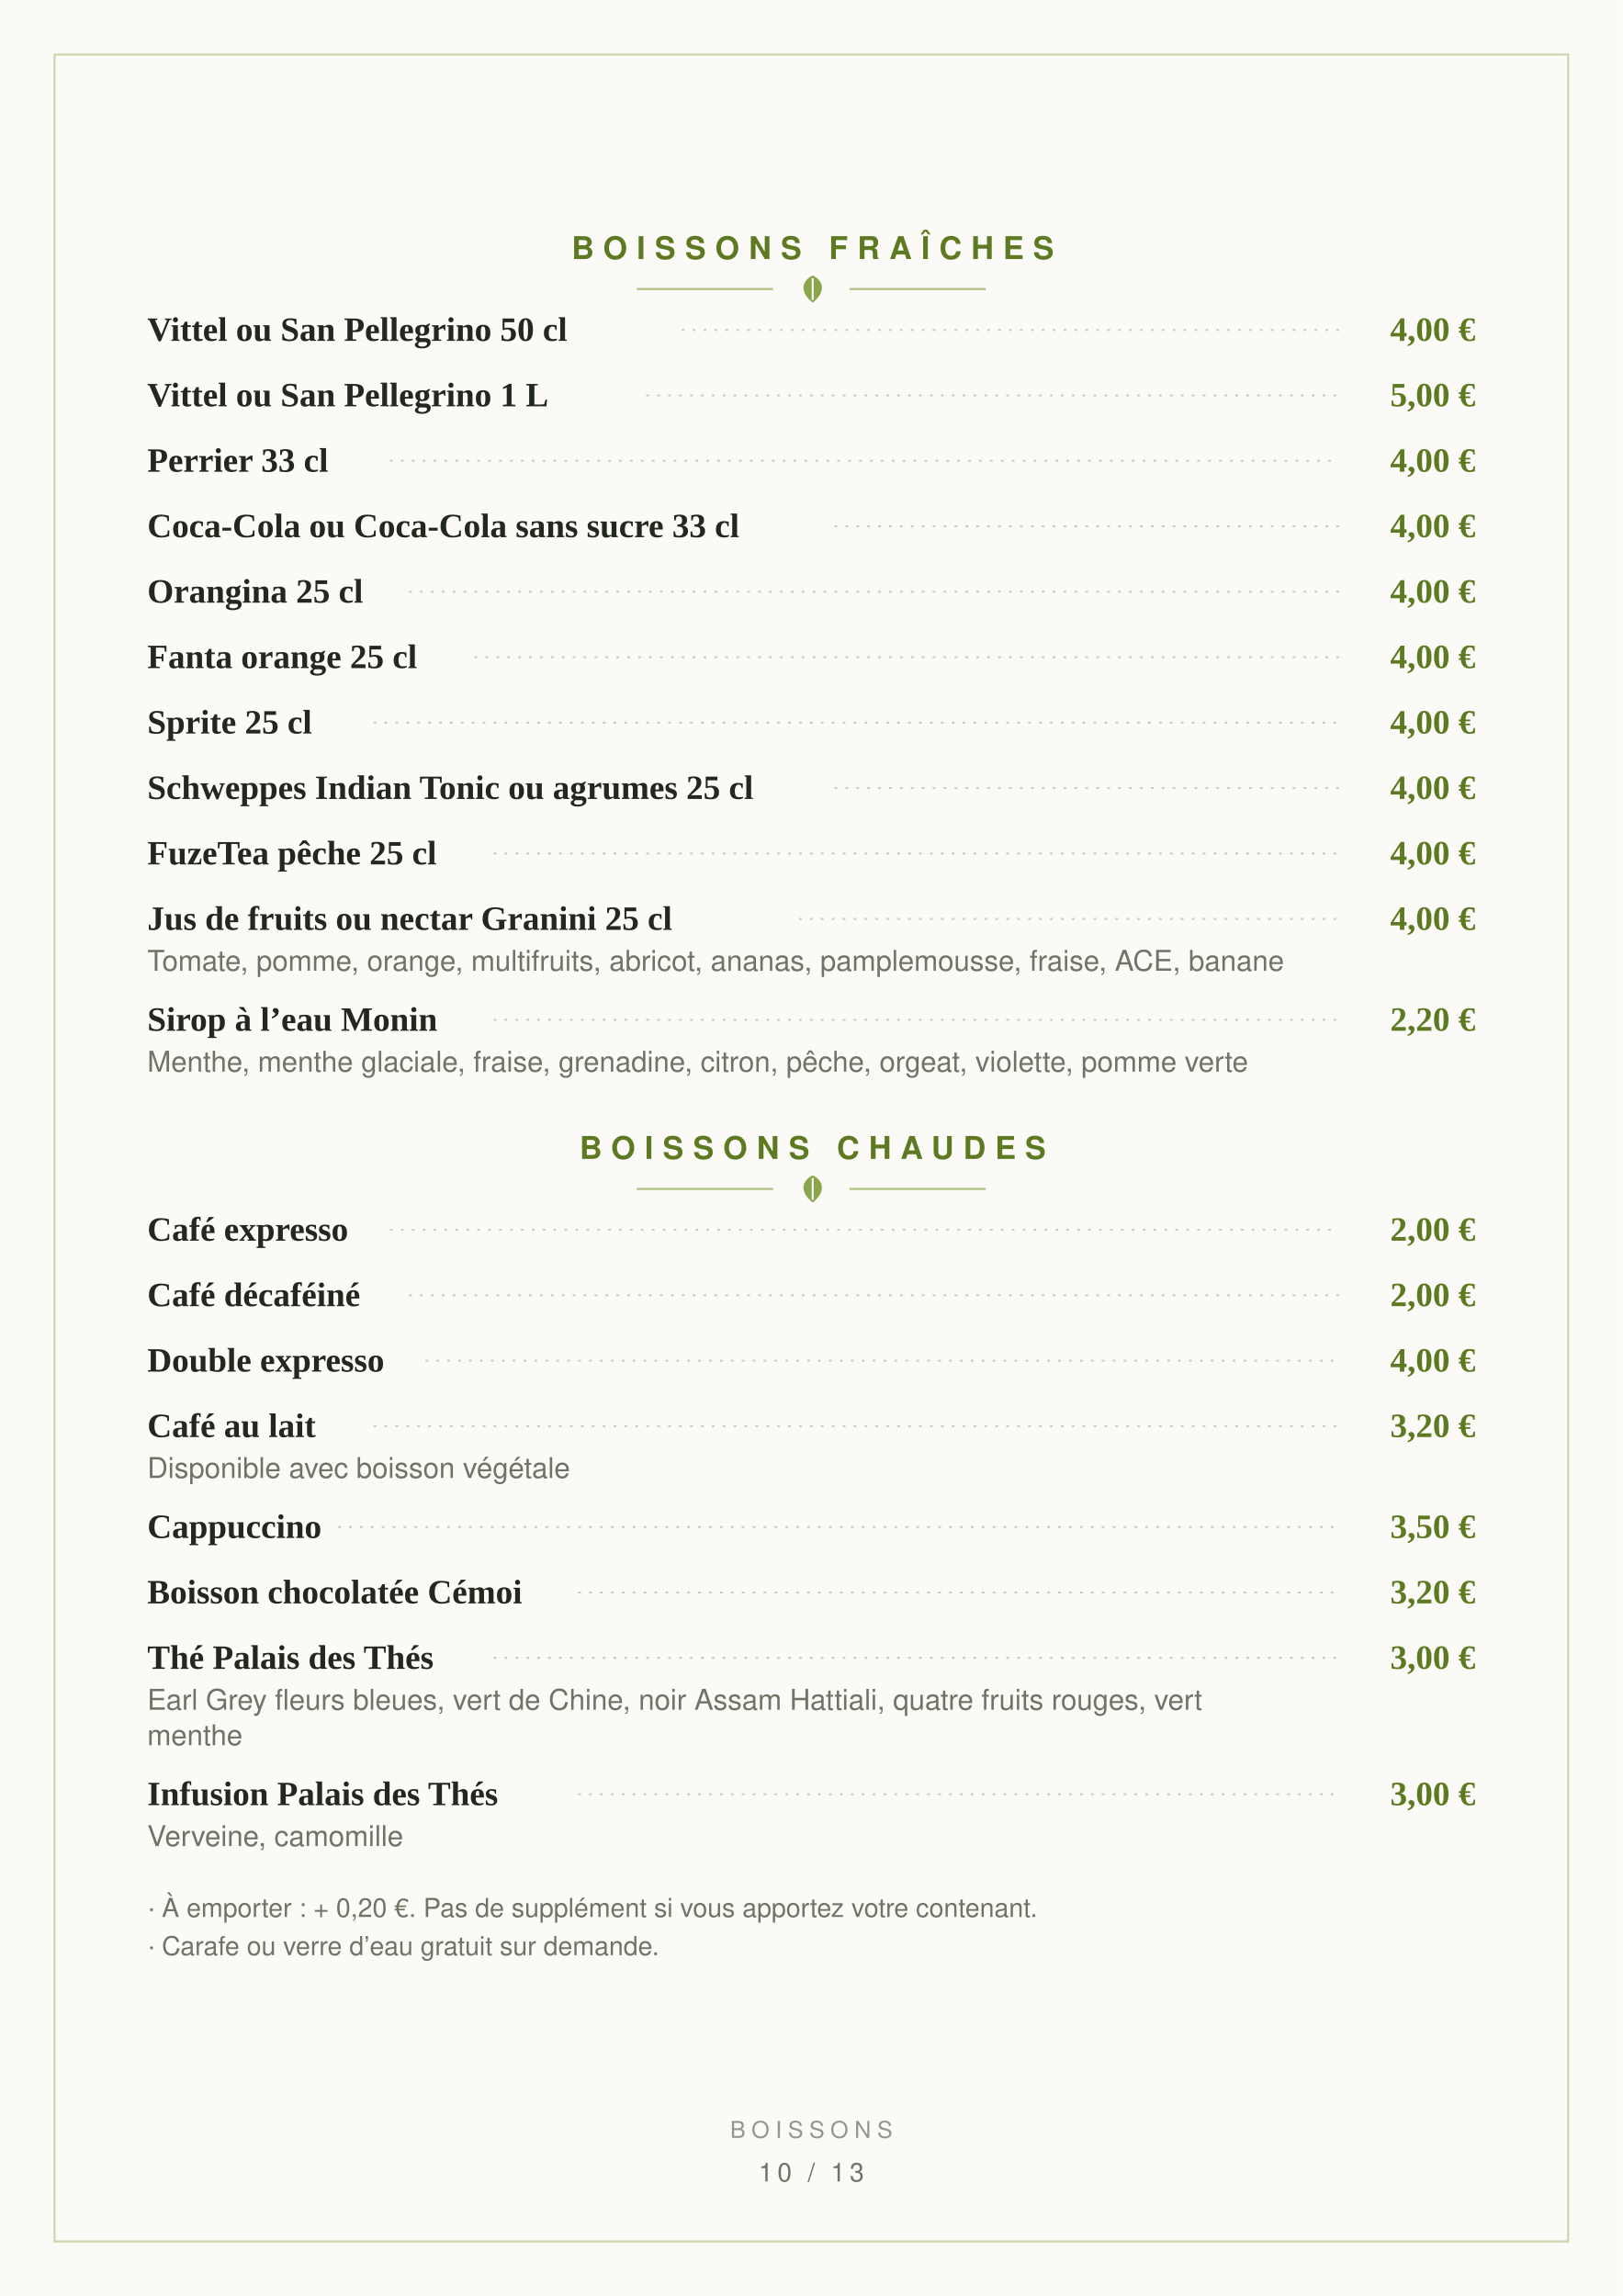
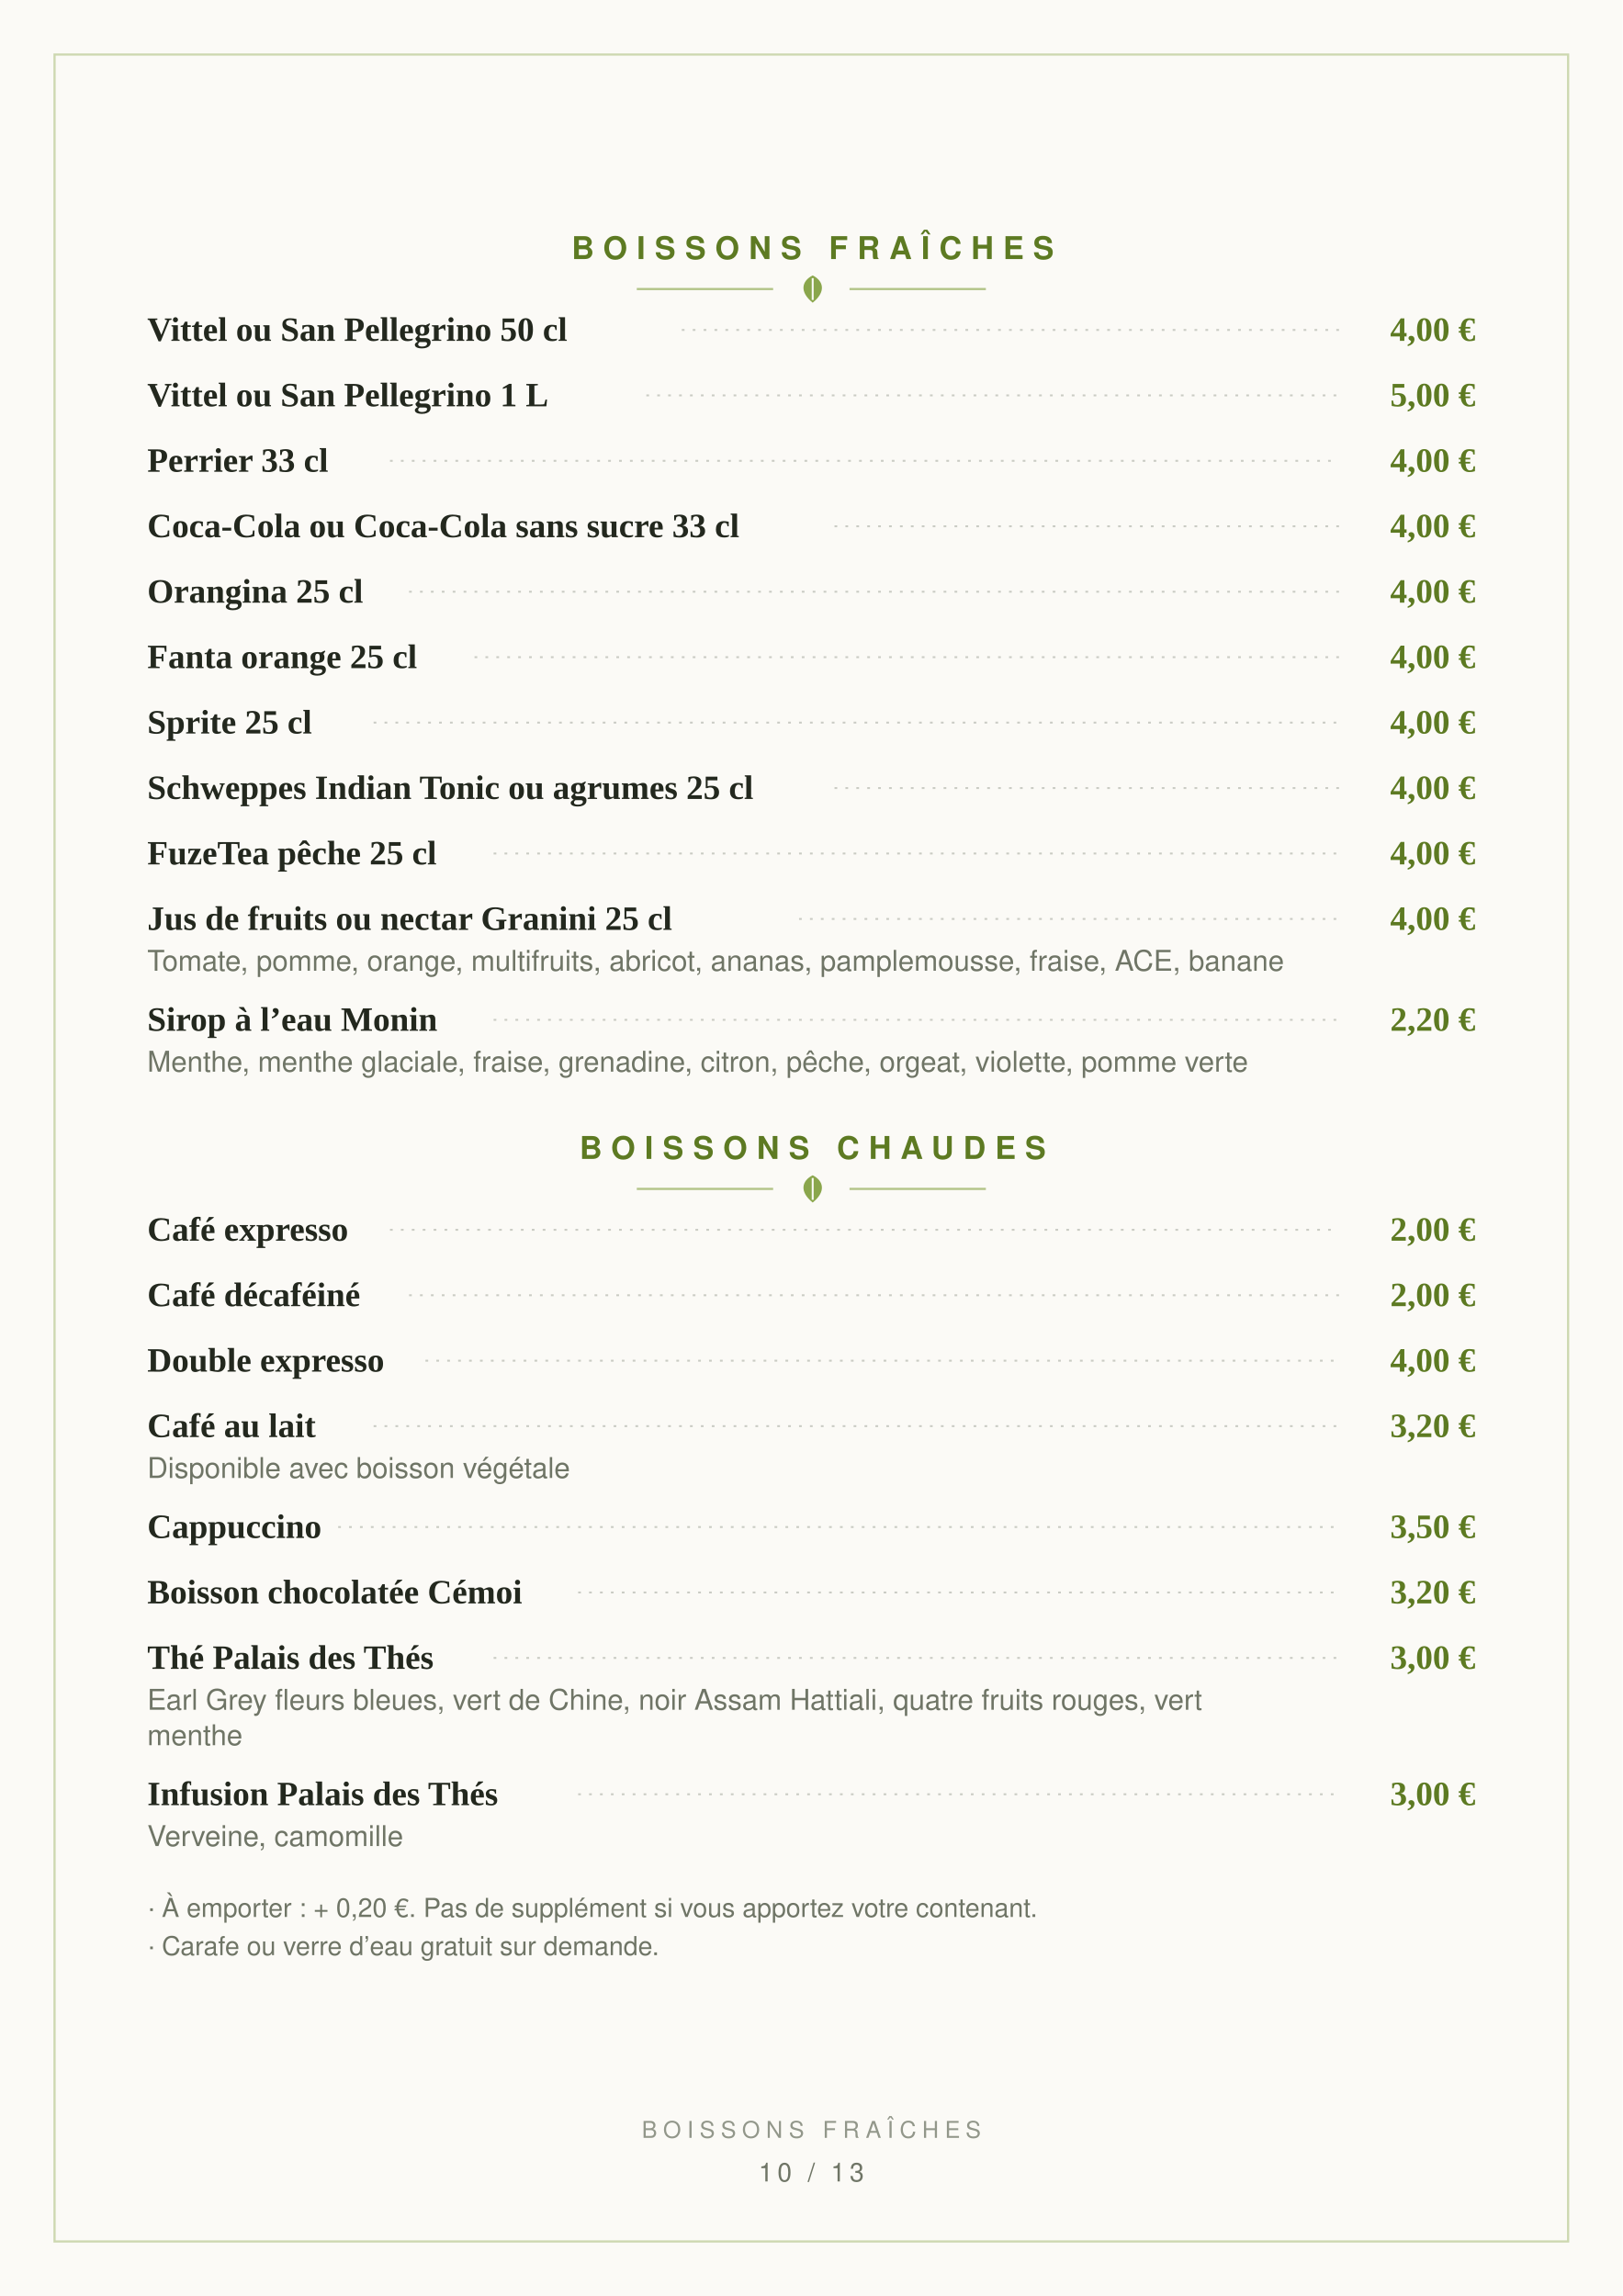
<svg xmlns="http://www.w3.org/2000/svg" viewBox="0 0 595 842" width="595" height="842" role="img">
  <rect width="595" height="842" fill="#fbfaf6" />
  <rect x="20" y="20" width="555" height="802" fill="none" stroke="#77982e" stroke-width=".8" opacity=".35" />
  <g transform="translate(0,15)">
    <text x="298" y="80" font-family="'Helvetica Neue', Helvetica, Arial, sans-serif" font-size="11.5" fill="#5d7a22" text-anchor="middle" font-weight="600" letter-spacing="3.4">BOISSONS FRAÎCHES</text>
    <line x1="233.5" y1="91" x2="283.5" y2="91" stroke="#77982e" stroke-width=".8" opacity=".55" />
    <line x1="311.5" y1="91" x2="361.5" y2="91" stroke="#77982e" stroke-width=".8" opacity=".55" />
    <g transform="translate(298,91)" fill="#77982e" opacity=".85">
      <path d="M0,-5 C4,-3 5,1 0,5 C-5,1 -4,-3 0,-5 Z" />
      <line x1="0" y1="-4" x2="0" y2="4" stroke="#fbfaf6" stroke-width=".7" />
    </g>
    <text x="54" y="110" font-family="Georgia, 'Times New Roman', serif" font-size="12.5" fill="#23281e" text-anchor="start" font-weight="bold" letter-spacing="0">Vittel ou San Pellegrino 50 cl</text>
    <text x="541" y="110" font-family="Georgia, 'Times New Roman', serif" font-size="12.5" fill="#5d7a22" text-anchor="end" font-weight="bold" letter-spacing="0">4,00 €</text>
    <line x1="250" y1="106" x2="491" y2="106" stroke="#6f7566" stroke-width=".7" opacity=".35" stroke-dasharray="1 3" />
    <text x="54" y="134" font-family="Georgia, 'Times New Roman', serif" font-size="12.5" fill="#23281e" text-anchor="start" font-weight="bold" letter-spacing="0">Vittel ou San Pellegrino 1 L</text>
    <text x="541" y="134" font-family="Georgia, 'Times New Roman', serif" font-size="12.5" fill="#5d7a22" text-anchor="end" font-weight="bold" letter-spacing="0">5,00 €</text>
    <line x1="237" y1="130" x2="491" y2="130" stroke="#6f7566" stroke-width=".7" opacity=".35" stroke-dasharray="1 3" />
    <text x="54" y="158" font-family="Georgia, 'Times New Roman', serif" font-size="12.5" fill="#23281e" text-anchor="start" font-weight="bold" letter-spacing="0">Perrier 33 cl</text>
    <text x="541" y="158" font-family="Georgia, 'Times New Roman', serif" font-size="12.5" fill="#5d7a22" text-anchor="end" font-weight="bold" letter-spacing="0">4,00 €</text>
    <line x1="143" y1="154" x2="491" y2="154" stroke="#6f7566" stroke-width=".7" opacity=".35" stroke-dasharray="1 3" />
    <text x="54" y="182" font-family="Georgia, 'Times New Roman', serif" font-size="12.5" fill="#23281e" text-anchor="start" font-weight="bold" letter-spacing="0">Coca-Cola ou Coca-Cola sans sucre 33 cl</text>
    <text x="541" y="182" font-family="Georgia, 'Times New Roman', serif" font-size="12.5" fill="#5d7a22" text-anchor="end" font-weight="bold" letter-spacing="0">4,00 €</text>
    <line x1="306" y1="178" x2="491" y2="178" stroke="#6f7566" stroke-width=".7" opacity=".35" stroke-dasharray="1 3" />
    <text x="54" y="206" font-family="Georgia, 'Times New Roman', serif" font-size="12.5" fill="#23281e" text-anchor="start" font-weight="bold" letter-spacing="0">Orangina 25 cl</text>
    <text x="541" y="206" font-family="Georgia, 'Times New Roman', serif" font-size="12.5" fill="#5d7a22" text-anchor="end" font-weight="bold" letter-spacing="0">4,00 €</text>
    <line x1="150" y1="202" x2="491" y2="202" stroke="#6f7566" stroke-width=".7" opacity=".35" stroke-dasharray="1 3" />
    <text x="54" y="230" font-family="Georgia, 'Times New Roman', serif" font-size="12.5" fill="#23281e" text-anchor="start" font-weight="bold" letter-spacing="0">Fanta orange 25 cl</text>
    <text x="541" y="230" font-family="Georgia, 'Times New Roman', serif" font-size="12.5" fill="#5d7a22" text-anchor="end" font-weight="bold" letter-spacing="0">4,00 €</text>
    <line x1="174" y1="226" x2="491" y2="226" stroke="#6f7566" stroke-width=".7" opacity=".35" stroke-dasharray="1 3" />
    <text x="54" y="254" font-family="Georgia, 'Times New Roman', serif" font-size="12.5" fill="#23281e" text-anchor="start" font-weight="bold" letter-spacing="0">Sprite 25 cl</text>
    <text x="541" y="254" font-family="Georgia, 'Times New Roman', serif" font-size="12.5" fill="#5d7a22" text-anchor="end" font-weight="bold" letter-spacing="0">4,00 €</text>
    <line x1="137" y1="250" x2="491" y2="250" stroke="#6f7566" stroke-width=".7" opacity=".35" stroke-dasharray="1 3" />
    <text x="54" y="278" font-family="Georgia, 'Times New Roman', serif" font-size="12.5" fill="#23281e" text-anchor="start" font-weight="bold" letter-spacing="0">Schweppes Indian Tonic ou agrumes 25 cl</text>
    <text x="541" y="278" font-family="Georgia, 'Times New Roman', serif" font-size="12.5" fill="#5d7a22" text-anchor="end" font-weight="bold" letter-spacing="0">4,00 €</text>
    <line x1="306" y1="274" x2="491" y2="274" stroke="#6f7566" stroke-width=".7" opacity=".35" stroke-dasharray="1 3" />
    <text x="54" y="302" font-family="Georgia, 'Times New Roman', serif" font-size="12.5" fill="#23281e" text-anchor="start" font-weight="bold" letter-spacing="0">FuzeTea pêche 25 cl</text>
    <text x="541" y="302" font-family="Georgia, 'Times New Roman', serif" font-size="12.5" fill="#5d7a22" text-anchor="end" font-weight="bold" letter-spacing="0">4,00 €</text>
    <line x1="181" y1="298" x2="491" y2="298" stroke="#6f7566" stroke-width=".7" opacity=".35" stroke-dasharray="1 3" />
    <text x="54" y="326" font-family="Georgia, 'Times New Roman', serif" font-size="12.5" fill="#23281e" text-anchor="start" font-weight="bold" letter-spacing="0">Jus de fruits ou nectar Granini 25 cl</text>
    <text x="541" y="326" font-family="Georgia, 'Times New Roman', serif" font-size="12.5" fill="#5d7a22" text-anchor="end" font-weight="bold" letter-spacing="0">4,00 €</text>
    <line x1="293" y1="322" x2="491" y2="322" stroke="#6f7566" stroke-width=".7" opacity=".35" stroke-dasharray="1 3" />
    <text x="54" y="341" font-family="'Helvetica Neue', Helvetica, Arial, sans-serif" font-size="10.5" fill="#6f7566" text-anchor="start" font-weight="normal" letter-spacing="0">Tomate, pomme, orange, multifruits, abricot, ananas, pamplemousse, fraise, ACE, banane</text>
    <text x="54" y="363" font-family="Georgia, 'Times New Roman', serif" font-size="12.5" fill="#23281e" text-anchor="start" font-weight="bold" letter-spacing="0">Sirop à l’eau Monin</text>
    <text x="541" y="363" font-family="Georgia, 'Times New Roman', serif" font-size="12.5" fill="#5d7a22" text-anchor="end" font-weight="bold" letter-spacing="0">2,20 €</text>
    <line x1="181" y1="359" x2="491" y2="359" stroke="#6f7566" stroke-width=".7" opacity=".35" stroke-dasharray="1 3" />
    <text x="54" y="378" font-family="'Helvetica Neue', Helvetica, Arial, sans-serif" font-size="10.5" fill="#6f7566" text-anchor="start" font-weight="normal" letter-spacing="0">Menthe, menthe glaciale, fraise, grenadine, citron, pêche, orgeat, violette, pomme verte</text>
    <text x="298" y="410" font-family="'Helvetica Neue', Helvetica, Arial, sans-serif" font-size="11.5" fill="#5d7a22" text-anchor="middle" font-weight="600" letter-spacing="3.4">BOISSONS CHAUDES</text>
    <line x1="233.5" y1="421" x2="283.5" y2="421" stroke="#77982e" stroke-width=".8" opacity=".55" />
    <line x1="311.5" y1="421" x2="361.5" y2="421" stroke="#77982e" stroke-width=".8" opacity=".55" />
    <g transform="translate(298,421)" fill="#77982e" opacity=".85">
      <path d="M0,-5 C4,-3 5,1 0,5 C-5,1 -4,-3 0,-5 Z" />
      <line x1="0" y1="-4" x2="0" y2="4" stroke="#fbfaf6" stroke-width=".7" />
    </g>
    <text x="54" y="440" font-family="Georgia, 'Times New Roman', serif" font-size="12.5" fill="#23281e" text-anchor="start" font-weight="bold" letter-spacing="0">Café expresso</text>
    <text x="541" y="440" font-family="Georgia, 'Times New Roman', serif" font-size="12.5" fill="#5d7a22" text-anchor="end" font-weight="bold" letter-spacing="0">2,00 €</text>
    <line x1="143" y1="436" x2="491" y2="436" stroke="#6f7566" stroke-width=".7" opacity=".35" stroke-dasharray="1 3" />
    <text x="54" y="464" font-family="Georgia, 'Times New Roman', serif" font-size="12.5" fill="#23281e" text-anchor="start" font-weight="bold" letter-spacing="0">Café décaféiné</text>
    <text x="541" y="464" font-family="Georgia, 'Times New Roman', serif" font-size="12.5" fill="#5d7a22" text-anchor="end" font-weight="bold" letter-spacing="0">2,00 €</text>
    <line x1="150" y1="460" x2="491" y2="460" stroke="#6f7566" stroke-width=".7" opacity=".35" stroke-dasharray="1 3" />
    <text x="54" y="488" font-family="Georgia, 'Times New Roman', serif" font-size="12.5" fill="#23281e" text-anchor="start" font-weight="bold" letter-spacing="0">Double expresso</text>
    <text x="541" y="488" font-family="Georgia, 'Times New Roman', serif" font-size="12.5" fill="#5d7a22" text-anchor="end" font-weight="bold" letter-spacing="0">4,00 €</text>
    <line x1="156" y1="484" x2="491" y2="484" stroke="#6f7566" stroke-width=".7" opacity=".35" stroke-dasharray="1 3" />
    <text x="54" y="512" font-family="Georgia, 'Times New Roman', serif" font-size="12.5" fill="#23281e" text-anchor="start" font-weight="bold" letter-spacing="0">Café au lait</text>
    <text x="541" y="512" font-family="Georgia, 'Times New Roman', serif" font-size="12.5" fill="#5d7a22" text-anchor="end" font-weight="bold" letter-spacing="0">3,20 €</text>
    <line x1="137" y1="508" x2="491" y2="508" stroke="#6f7566" stroke-width=".7" opacity=".35" stroke-dasharray="1 3" />
    <text x="54" y="527" font-family="'Helvetica Neue', Helvetica, Arial, sans-serif" font-size="10.5" fill="#6f7566" text-anchor="start" font-weight="normal" letter-spacing="0">Disponible avec boisson végétale</text>
    <text x="54" y="549" font-family="Georgia, 'Times New Roman', serif" font-size="12.5" fill="#23281e" text-anchor="start" font-weight="bold" letter-spacing="0">Cappuccino</text>
    <text x="541" y="549" font-family="Georgia, 'Times New Roman', serif" font-size="12.5" fill="#5d7a22" text-anchor="end" font-weight="bold" letter-spacing="0">3,50 €</text>
    <line x1="124" y1="545" x2="491" y2="545" stroke="#6f7566" stroke-width=".7" opacity=".35" stroke-dasharray="1 3" />
    <text x="54" y="573" font-family="Georgia, 'Times New Roman', serif" font-size="12.5" fill="#23281e" text-anchor="start" font-weight="bold" letter-spacing="0">Boisson chocolatée Cémoi</text>
    <text x="541" y="573" font-family="Georgia, 'Times New Roman', serif" font-size="12.5" fill="#5d7a22" text-anchor="end" font-weight="bold" letter-spacing="0">3,20 €</text>
    <line x1="212" y1="569" x2="491" y2="569" stroke="#6f7566" stroke-width=".7" opacity=".35" stroke-dasharray="1 3" />
    <text x="54" y="597" font-family="Georgia, 'Times New Roman', serif" font-size="12.5" fill="#23281e" text-anchor="start" font-weight="bold" letter-spacing="0">Thé Palais des Thés</text>
    <text x="541" y="597" font-family="Georgia, 'Times New Roman', serif" font-size="12.5" fill="#5d7a22" text-anchor="end" font-weight="bold" letter-spacing="0">3,00 €</text>
    <line x1="181" y1="593" x2="491" y2="593" stroke="#6f7566" stroke-width=".7" opacity=".35" stroke-dasharray="1 3" />
    <text x="54" y="612" font-family="'Helvetica Neue', Helvetica, Arial, sans-serif" font-size="10.5" fill="#6f7566" text-anchor="start" font-weight="normal" letter-spacing="0">Earl Grey fleurs bleues, vert de Chine, noir Assam Hattiali, quatre fruits rouges, vert</text>
    <text x="54" y="625" font-family="'Helvetica Neue', Helvetica, Arial, sans-serif" font-size="10.5" fill="#6f7566" text-anchor="start" font-weight="normal" letter-spacing="0">menthe</text>
    <text x="54" y="647" font-family="Georgia, 'Times New Roman', serif" font-size="12.5" fill="#23281e" text-anchor="start" font-weight="bold" letter-spacing="0">Infusion Palais des Thés</text>
    <text x="541" y="647" font-family="Georgia, 'Times New Roman', serif" font-size="12.5" fill="#5d7a22" text-anchor="end" font-weight="bold" letter-spacing="0">3,00 €</text>
    <line x1="212" y1="643" x2="491" y2="643" stroke="#6f7566" stroke-width=".7" opacity=".35" stroke-dasharray="1 3" />
    <text x="54" y="662" font-family="'Helvetica Neue', Helvetica, Arial, sans-serif" font-size="10.5" fill="#6f7566" text-anchor="start" font-weight="normal" letter-spacing="0">Verveine, camomille</text>
    <text x="54" y="688" font-family="'Helvetica Neue', Helvetica, Arial, sans-serif" font-size="9.6" fill="#6f7566" text-anchor="start" font-weight="normal" letter-spacing="0">· À emporter : + 0,20 €. Pas de supplément si vous apportez votre contenant.</text>
    <text x="54" y="702" font-family="'Helvetica Neue', Helvetica, Arial, sans-serif" font-size="9.6" fill="#6f7566" text-anchor="start" font-weight="normal" letter-spacing="0">· Carafe ou verre d’eau gratuit sur demande.</text>
  </g>
  <text x="297.5" y="800" font-family="'Helvetica Neue', Helvetica, Arial, sans-serif" font-size="9.5" fill="#6f7566" text-anchor="middle" letter-spacing="1.6">10 / 13</text>
-   <text x="297.5" y="784" font-family="'Helvetica Neue', Helvetica, Arial, sans-serif" font-size="8.5" fill="#6f7566" text-anchor="middle" letter-spacing="2.2" opacity=".75">BOISSONS</text>
+   <text x="297.5" y="784" font-family="'Helvetica Neue', Helvetica, Arial, sans-serif" font-size="8.5" fill="#6f7566" text-anchor="middle" letter-spacing="2.2" opacity=".75">BOISSONS FRAÎCHES</text>
</svg>
